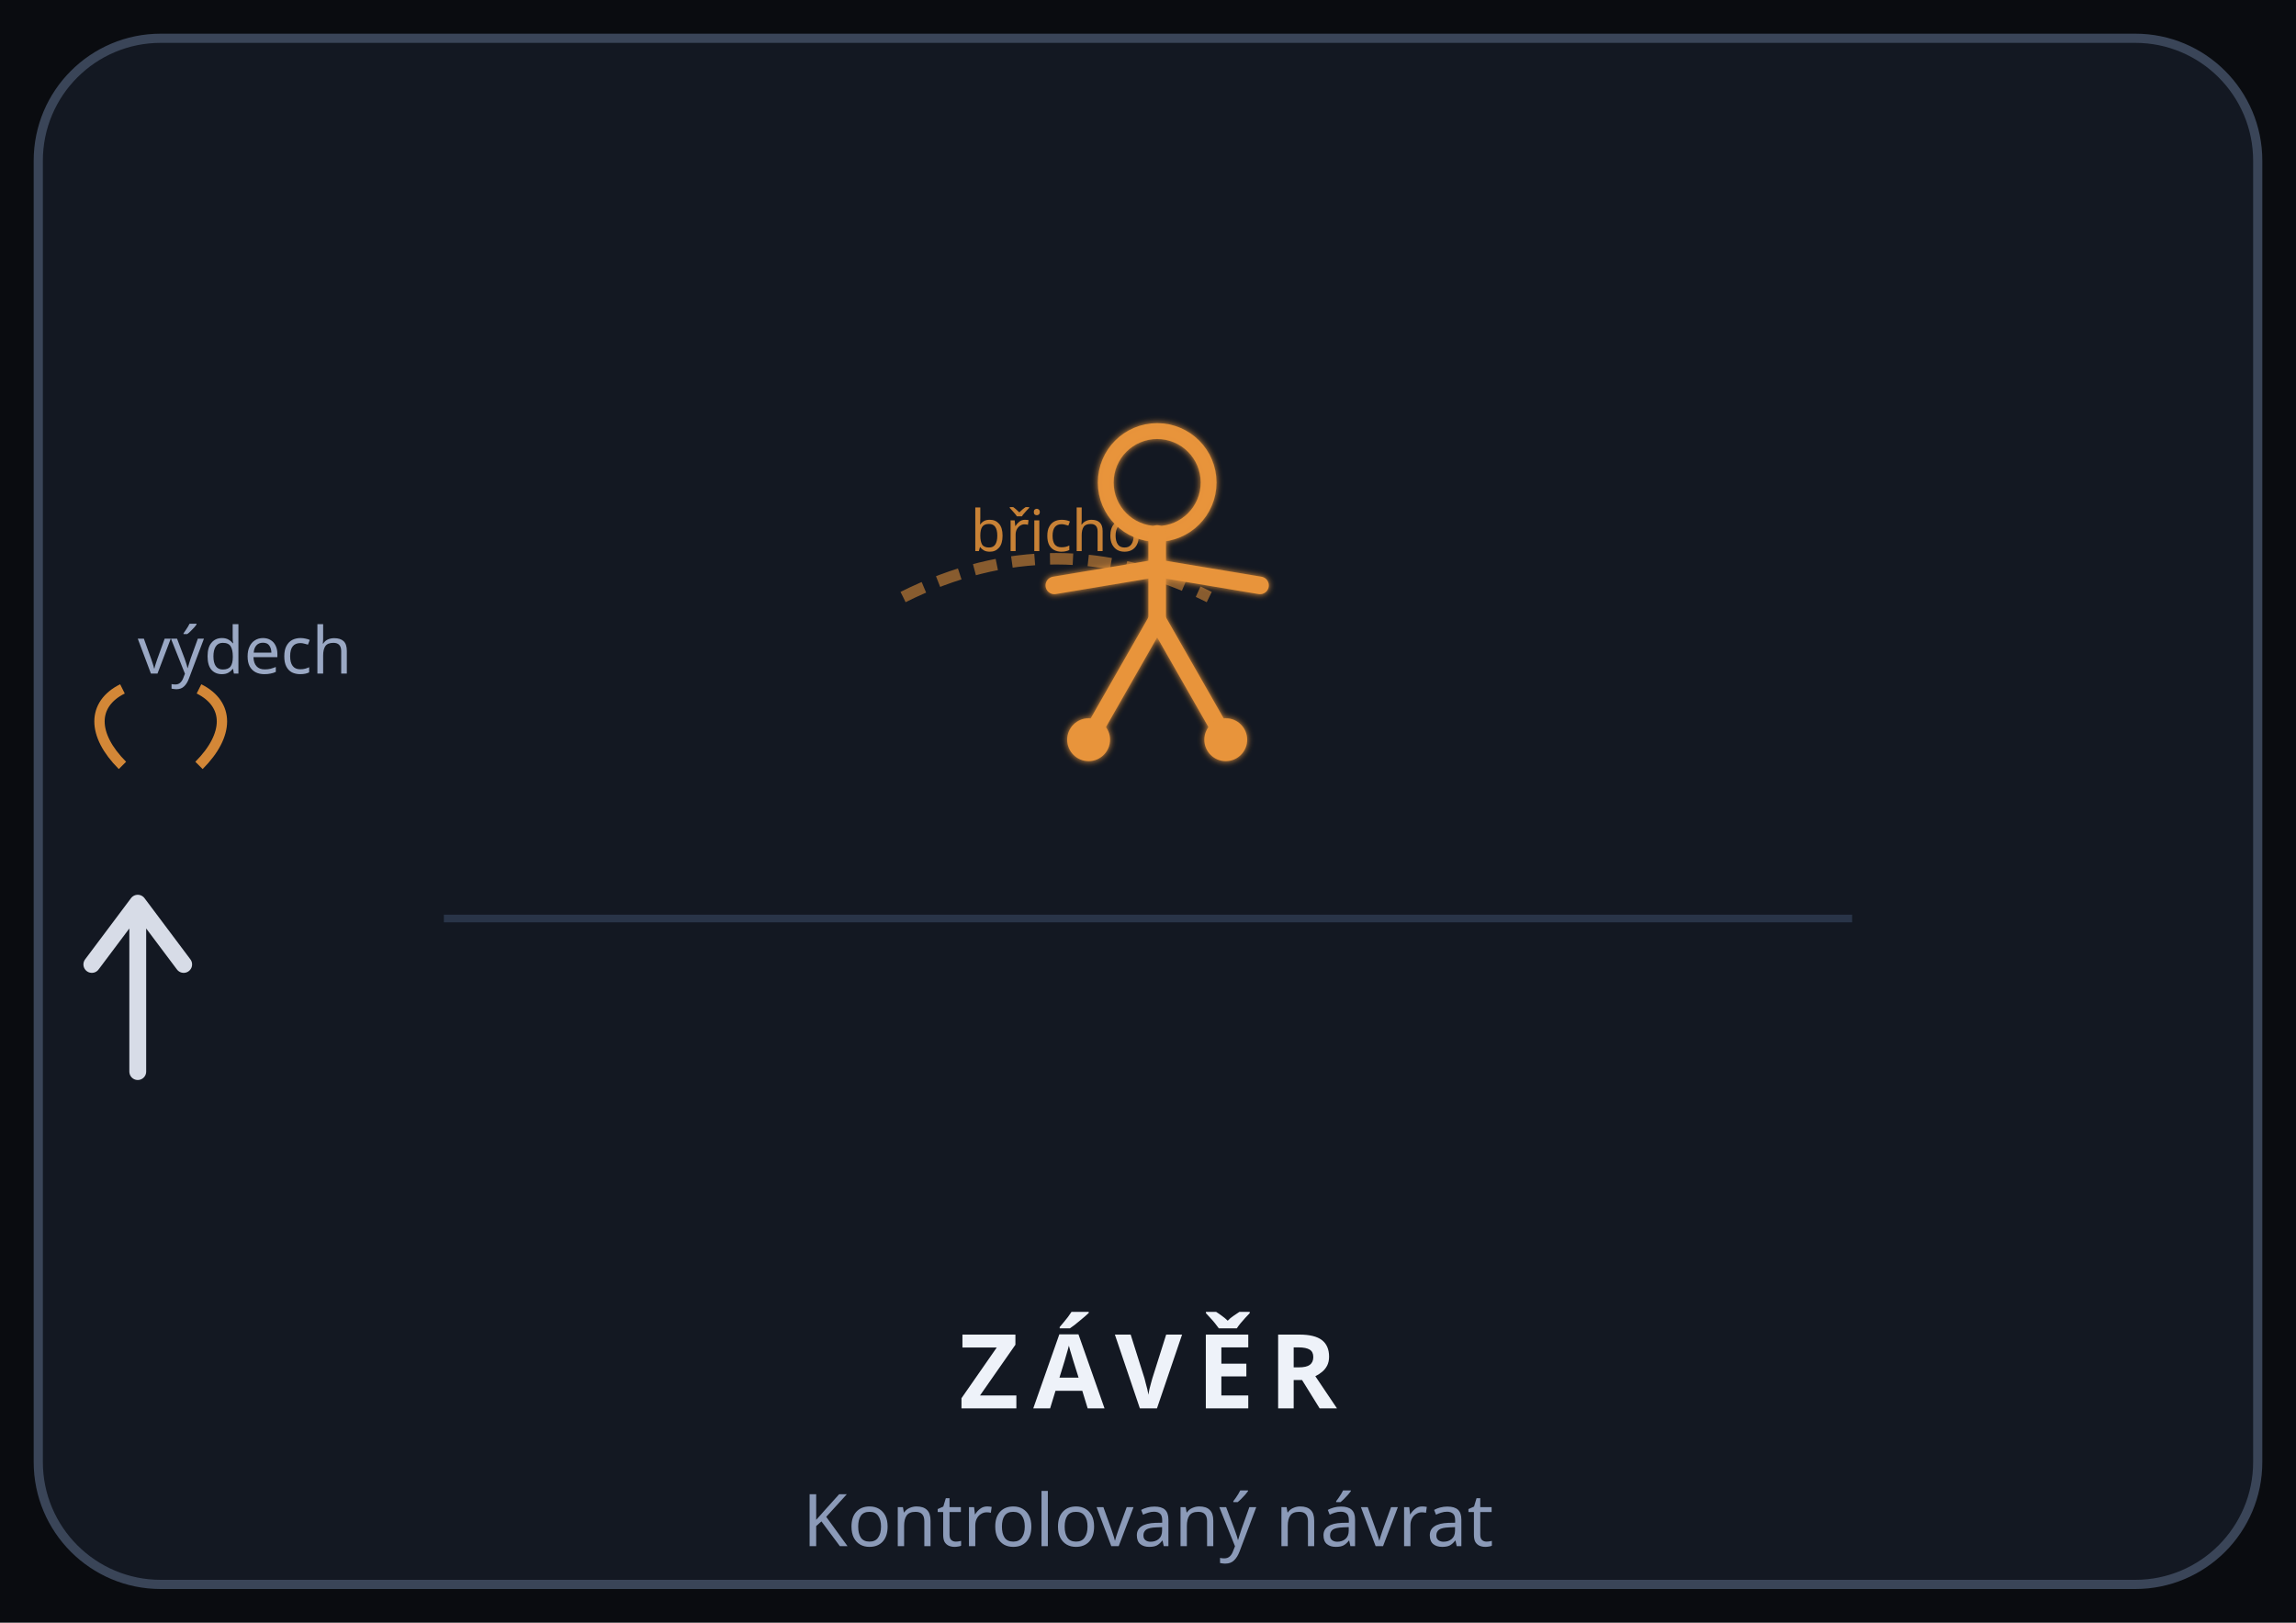
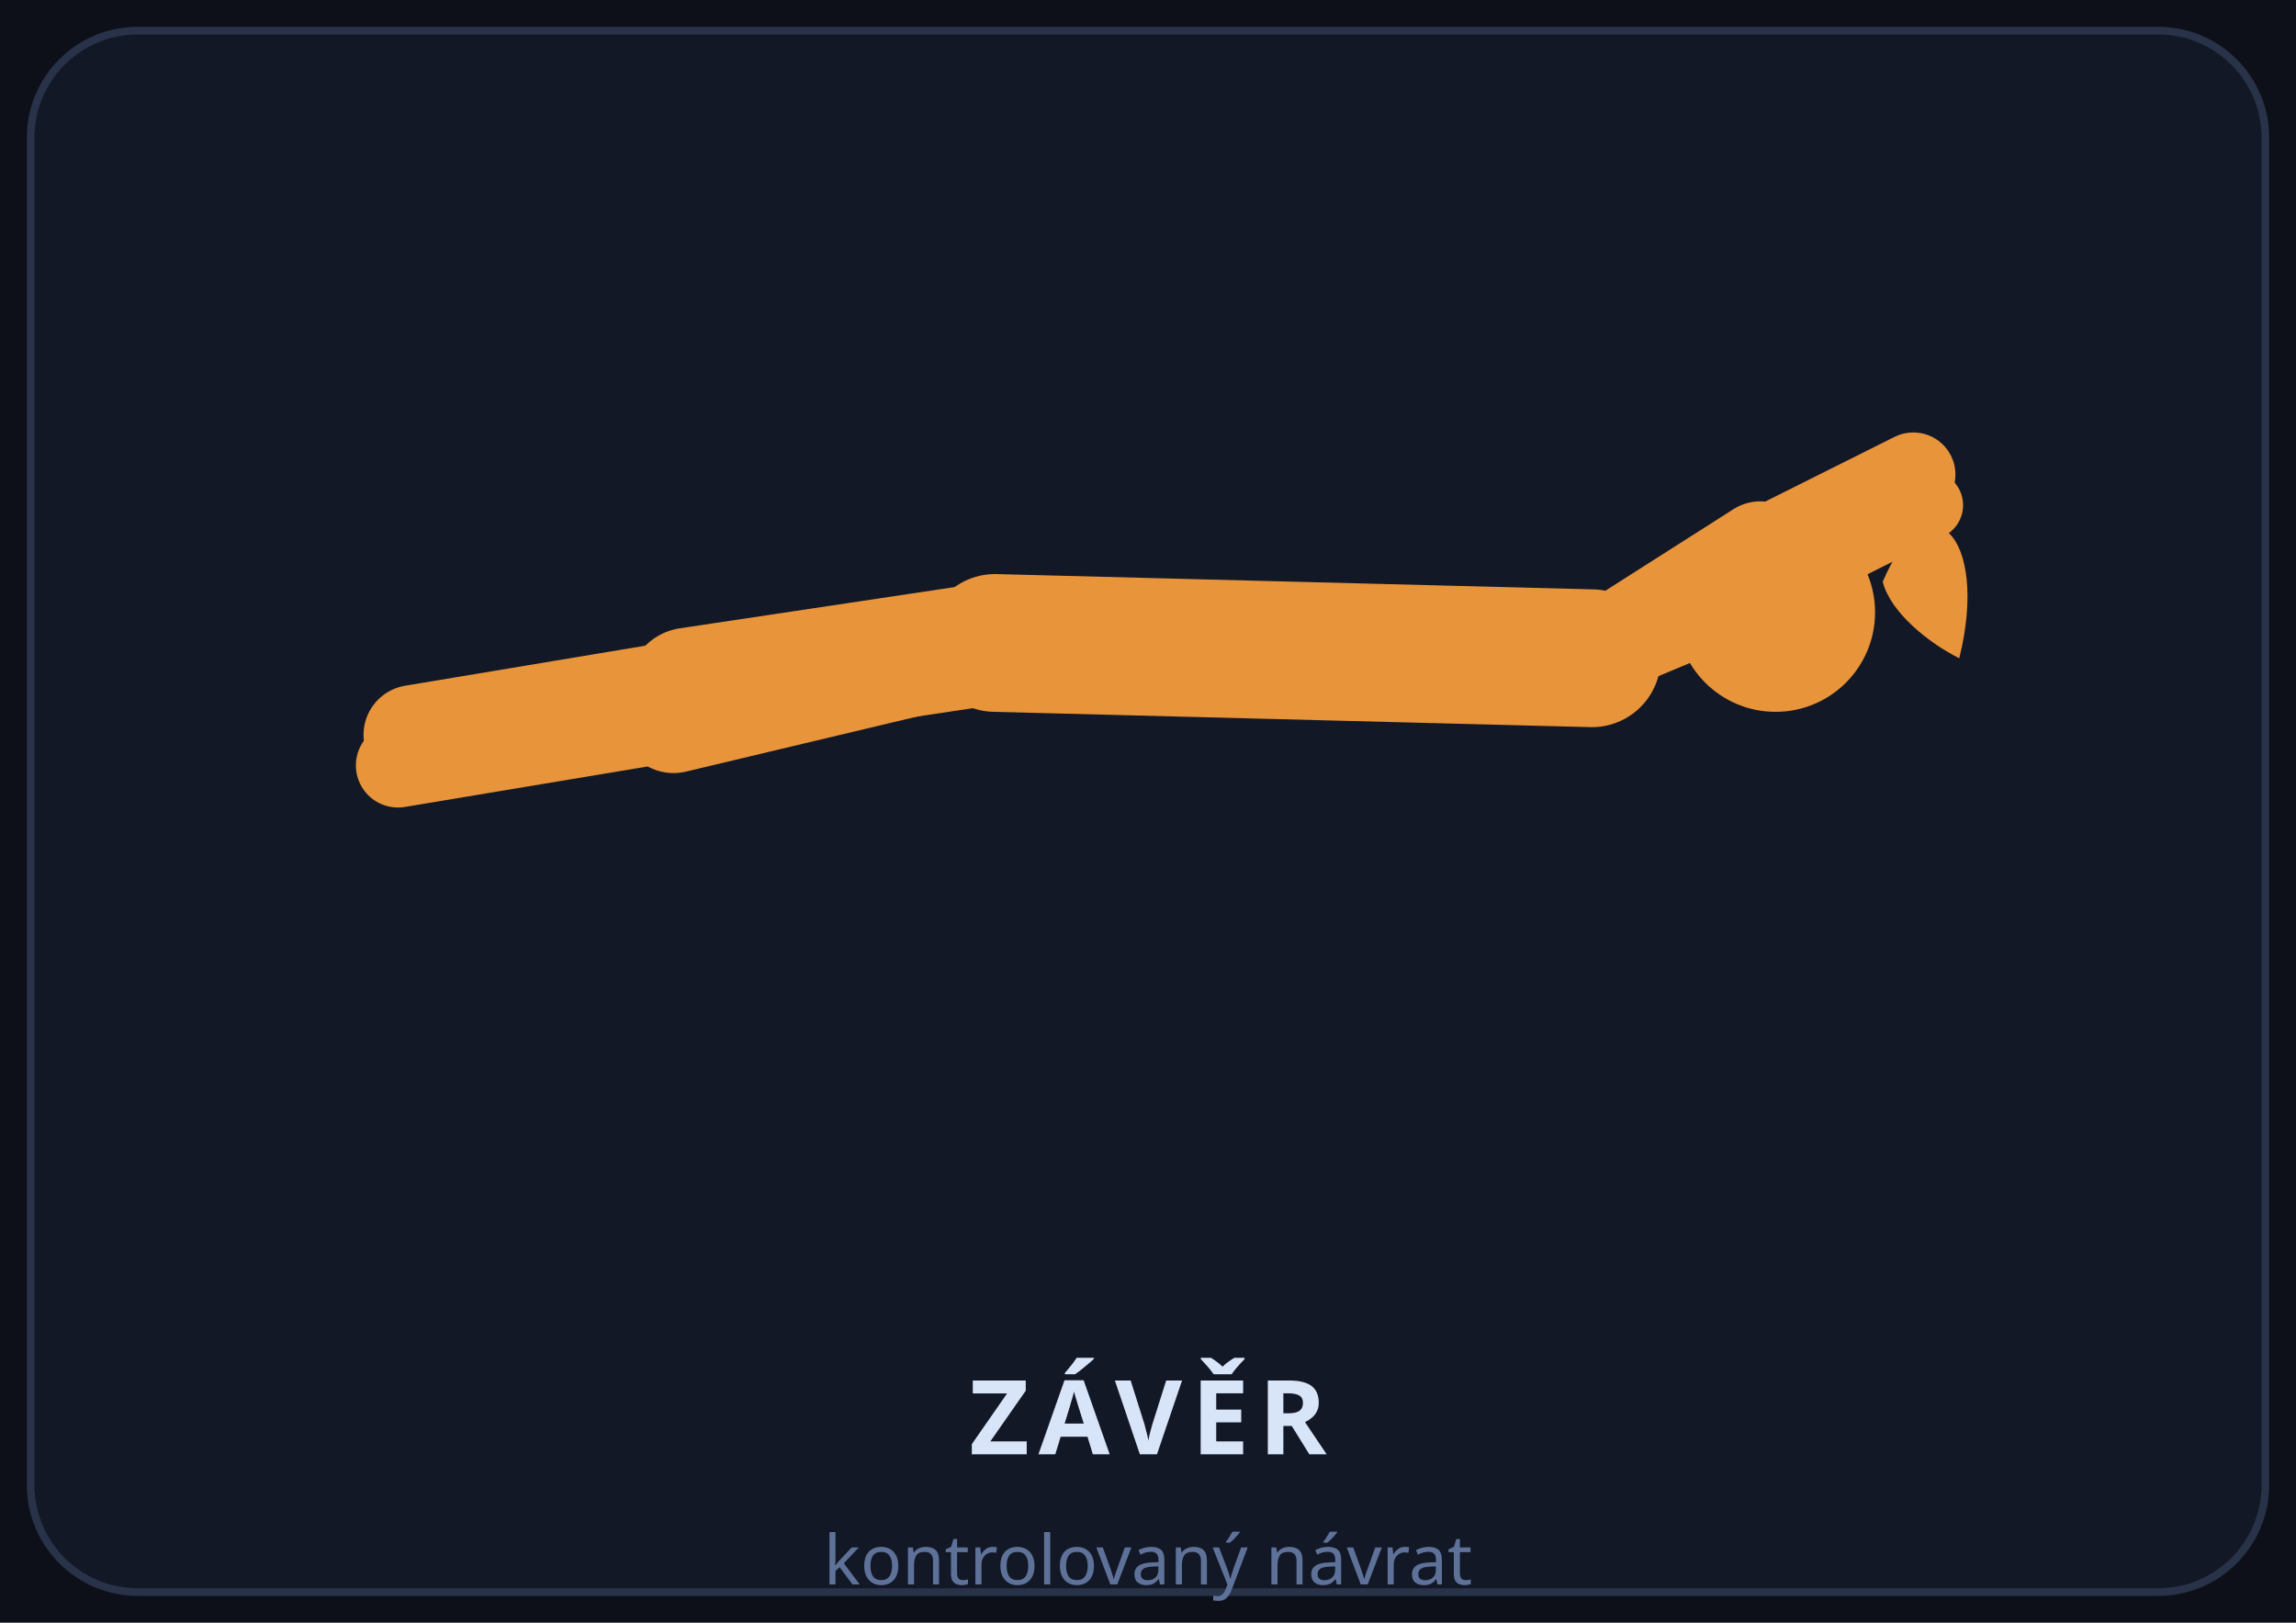
<svg xmlns="http://www.w3.org/2000/svg" viewBox="0 0 300 212" fill="none" aria-hidden="true">
-   <defs>
-     <filter id="sfGlow" x="-40%" y="-40%" width="180%" height="180%">
-       <feGaussianBlur stdDeviation="0.45" result="b" />
-       <feMerge>
-         <feMergeNode in="b" />
-         <feMergeNode in="SourceGraphic" />
-       </feMerge>
-     </filter>
-   </defs>
-   <rect width="300" height="212" fill="#0a0c10" />
-   <rect x="5" y="5" width="290" height="202" rx="16" ry="16" fill="#131822" stroke="#3a4558" stroke-width="1.2" />
-   <g transform="translate(50,12)">
-     <line x1="8" y1="108" x2="192" y2="108" stroke="#4a5f82" stroke-width="1" opacity="0.4" />
-     <g filter="url(#sfGlow)">
-       <g transform="translate(34,4) scale(1.12)">
-         <circle cx="60" cy="42" r="6" stroke="#e8943a" stroke-width="1.85" fill="none" opacity="0.98" />
-         <path d="M60 48 L60 58" stroke="#e8943a" stroke-width="2.05" stroke-linecap="round" stroke-linejoin="round" />
-         <path d="M60 58 L52 72" stroke="#e8943a" stroke-width="2.05" stroke-linecap="round" stroke-linejoin="round" />
-         <path d="M60 58 L68 72" stroke="#e8943a" stroke-width="2.05" stroke-linecap="round" stroke-linejoin="round" />
-         <path d="M60 52 L48 54" stroke="#e8943a" stroke-width="2.05" stroke-linecap="round" stroke-linejoin="round" />
-         <path d="M60 52 L72 54" stroke="#e8943a" stroke-width="2.05" stroke-linecap="round" stroke-linejoin="round" />
-         <circle cx="52" cy="72" r="2.5" fill="#e8943a" />
-         <circle cx="68" cy="72" r="2.5" fill="#e8943a" />
-       </g>
-     </g>
-   </g>
-   <g transform="translate(18,118)" stroke="#e8edf7" stroke-width="2.2" stroke-linecap="round" stroke-linejoin="round" fill="none" opacity="0.92">
-     <path d="M0 22 L0 0 M-6 8 L0 0 L6 8" />
-   </g>
-   <g transform="translate(14,92)" stroke="#e8943a" fill="none" stroke-width="1.35" opacity="0.9">
-     <path d="M2 8 C-2 4 -2 0 2 -2" />
-     <path d="M12 8 C16 4 16 0 12 -2" />
-   </g>
-   <text x="18" y="88" fill="#9aa8c4" font-family="Segoe UI,system-ui,sans-serif" font-size="8.5">výdech</text>
-   <path d="M118 78 Q138 68 158 78" stroke="#e8943a" fill="none" stroke-width="1.5" opacity="0.55" stroke-dasharray="3 2" />
-   <text x="138" y="72" text-anchor="middle" fill="#e8943a" font-family="Segoe UI,system-ui,sans-serif" font-size="7.5" opacity="0.85">břicho</text>
-   <text x="150" y="184" text-anchor="middle" fill="#eef2f9" font-family="Segoe UI,system-ui,sans-serif" font-size="13.5" font-weight="700" letter-spacing="0.14em">ZÁVĚR</text>
-   <text x="150" y="202" text-anchor="middle" fill="#8b9ab8" font-family="Segoe UI,system-ui,sans-serif" font-size="9.5">Kontrolovaný návrat</text>
+   <rect width="300" height="212" fill="#0d1019" />
+   <rect x="4" y="4" width="292" height="204" rx="14" fill="#131826" stroke="#283249" stroke-width="1" />
+   <line x1="208" y1="86" x2="232" y2="76" stroke="#e8943a" stroke-width="11" stroke-linecap="round" stroke-linejoin="round" />
+   <line x1="232" y1="76" x2="252" y2="66" stroke="#e8943a" stroke-width="9" stroke-linecap="round" stroke-linejoin="round" />
+   <line x1="130" y1="84" x2="88" y2="94" stroke="#e8943a" stroke-width="14" stroke-linecap="round" stroke-linejoin="round" />
+   <line x1="88" y1="94" x2="52" y2="100" stroke="#e8943a" stroke-width="11" stroke-linecap="round" stroke-linejoin="round" />
+   <line x1="208" y1="86" x2="130" y2="84" stroke="#e8943a" stroke-width="18" stroke-linecap="round" stroke-linejoin="round" />
+   <line x1="130" y1="84" x2="90" y2="90" stroke="#e8943a" stroke-width="16" stroke-linecap="round" stroke-linejoin="round" />
+   <line x1="90" y1="90" x2="54" y2="96" stroke="#e8943a" stroke-width="13" stroke-linecap="round" stroke-linejoin="round" />
+   <line x1="208" y1="86" x2="230" y2="72" stroke="#e8943a" stroke-width="13" stroke-linecap="round" stroke-linejoin="round" />
+   <line x1="230" y1="72" x2="250" y2="62" stroke="#e8943a" stroke-width="11" stroke-linecap="round" stroke-linejoin="round" />
+   <path d="M246 76 C252 62 260 70 256 86 C252 84 247 80 246 76Z" fill="#e8943a" />
+   <circle cx="232" cy="80" r="13" fill="#e8943a" />
+   <text x="150" y="190" text-anchor="middle" fill="#d8e4f8" font-family="'Segoe UI',system-ui,sans-serif" font-size="13.5" font-weight="700" letter-spacing="0.09em">ZÁVĚR</text>
+   <text x="150" y="207" text-anchor="middle" fill="#5e7299" font-family="'Segoe UI',system-ui,sans-serif" font-size="9" font-weight="400">kontrolovaný návrat</text>
</svg>
